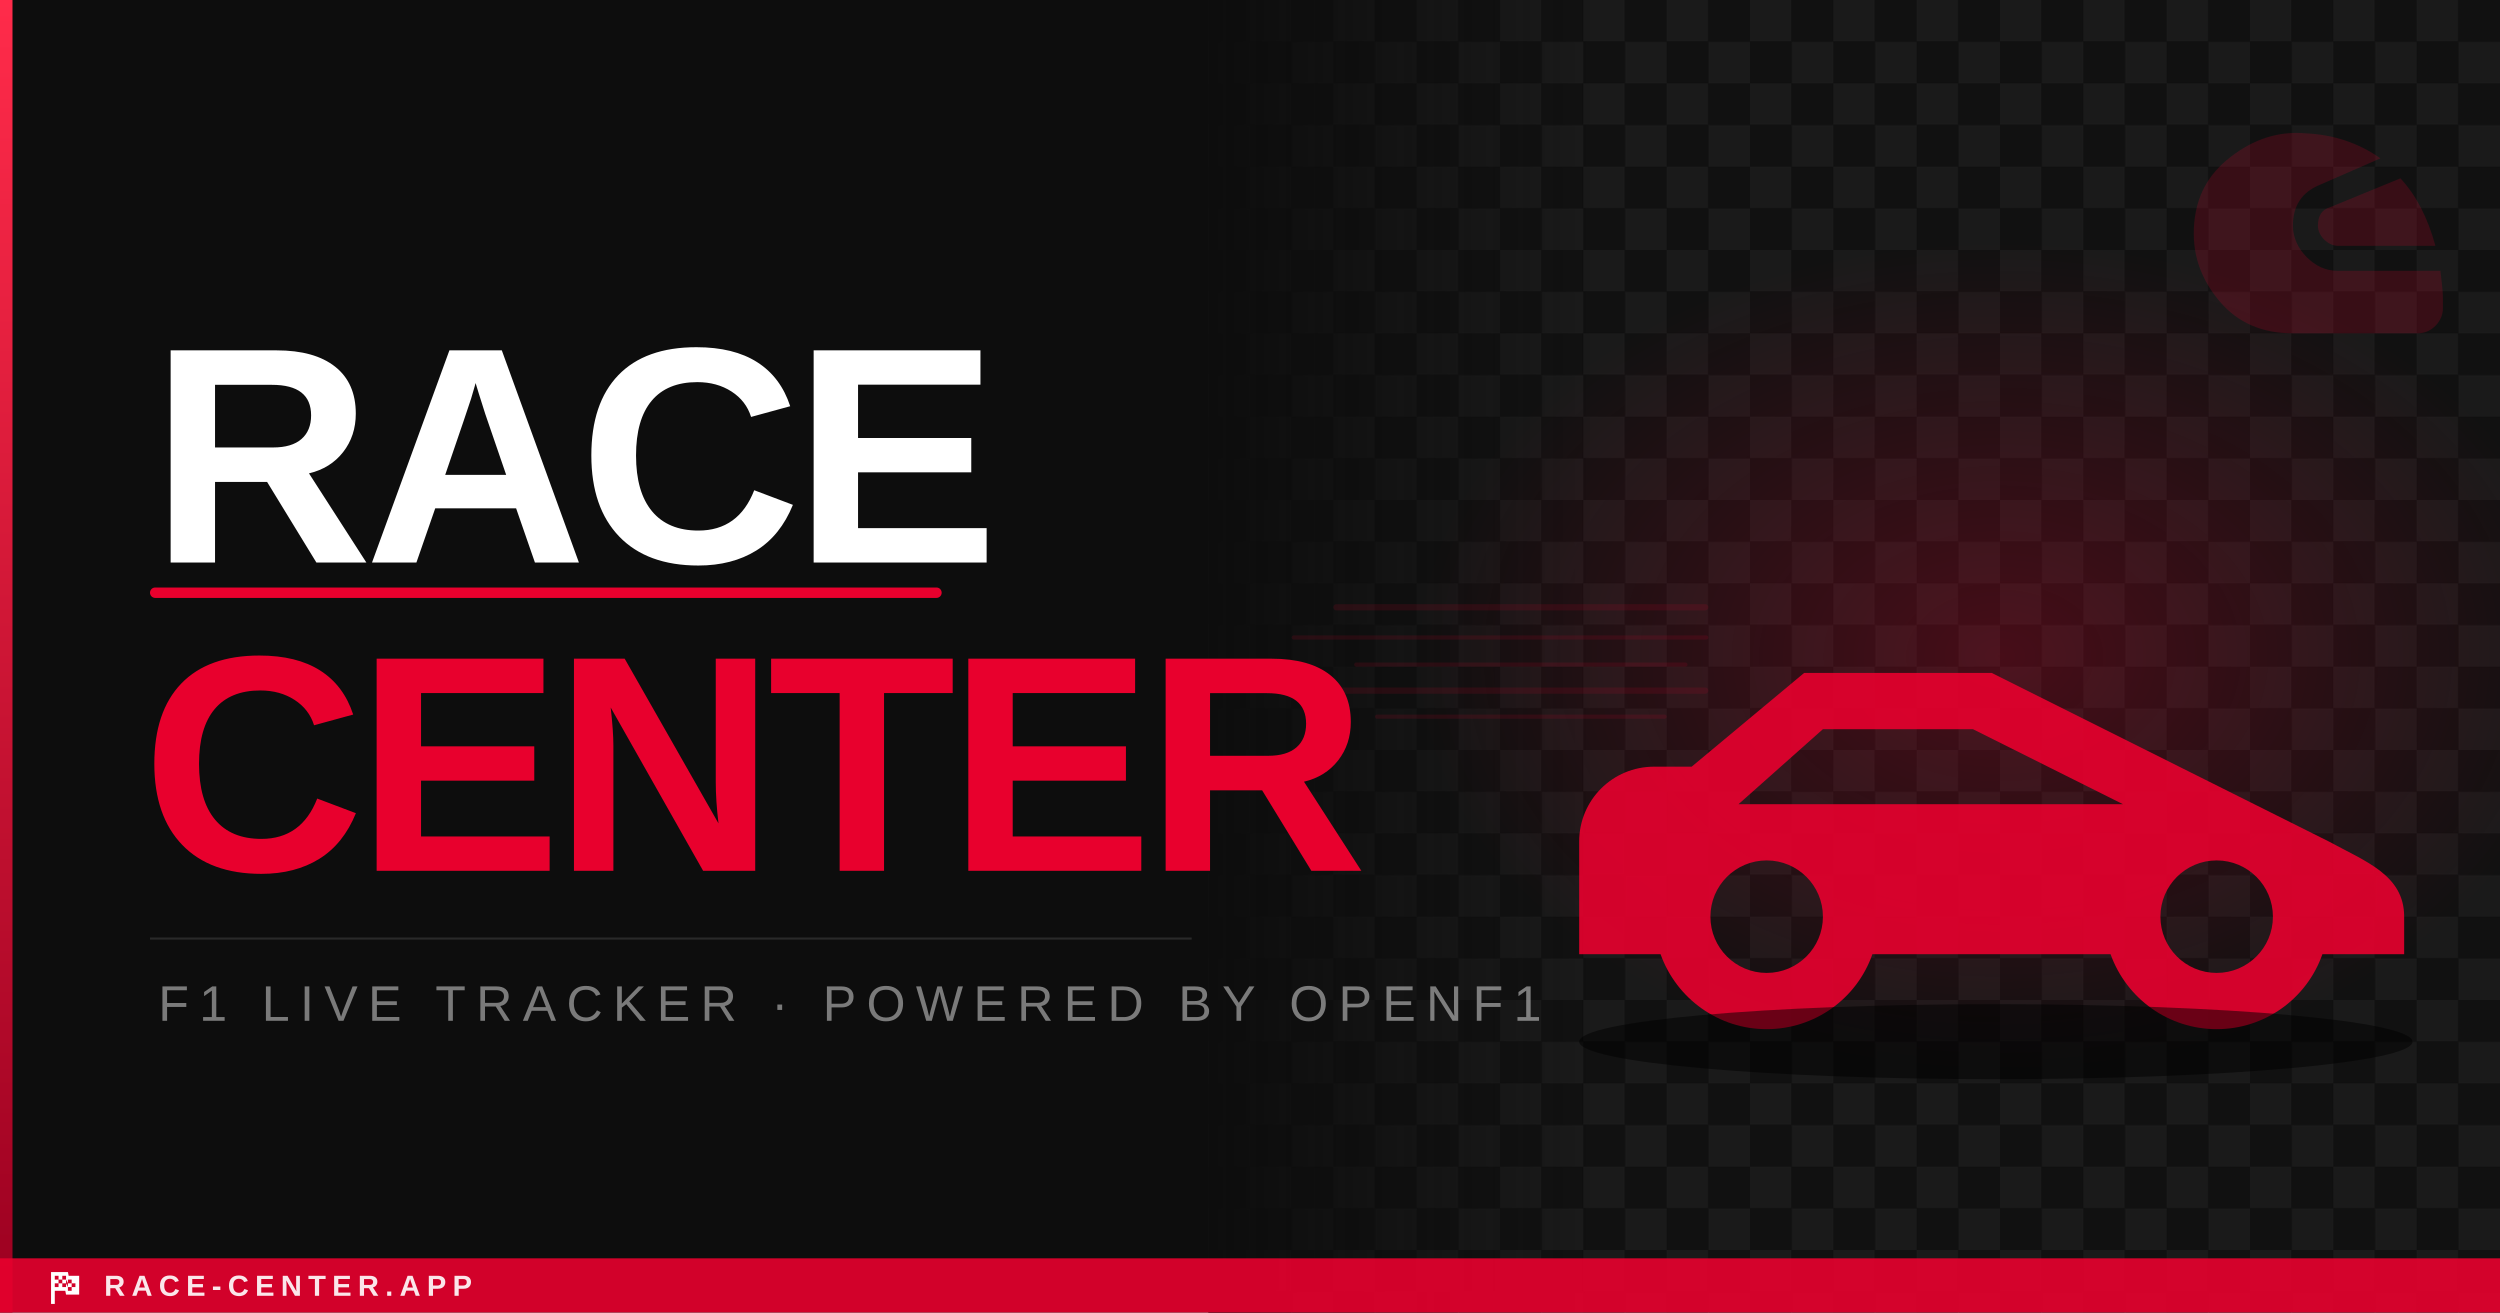
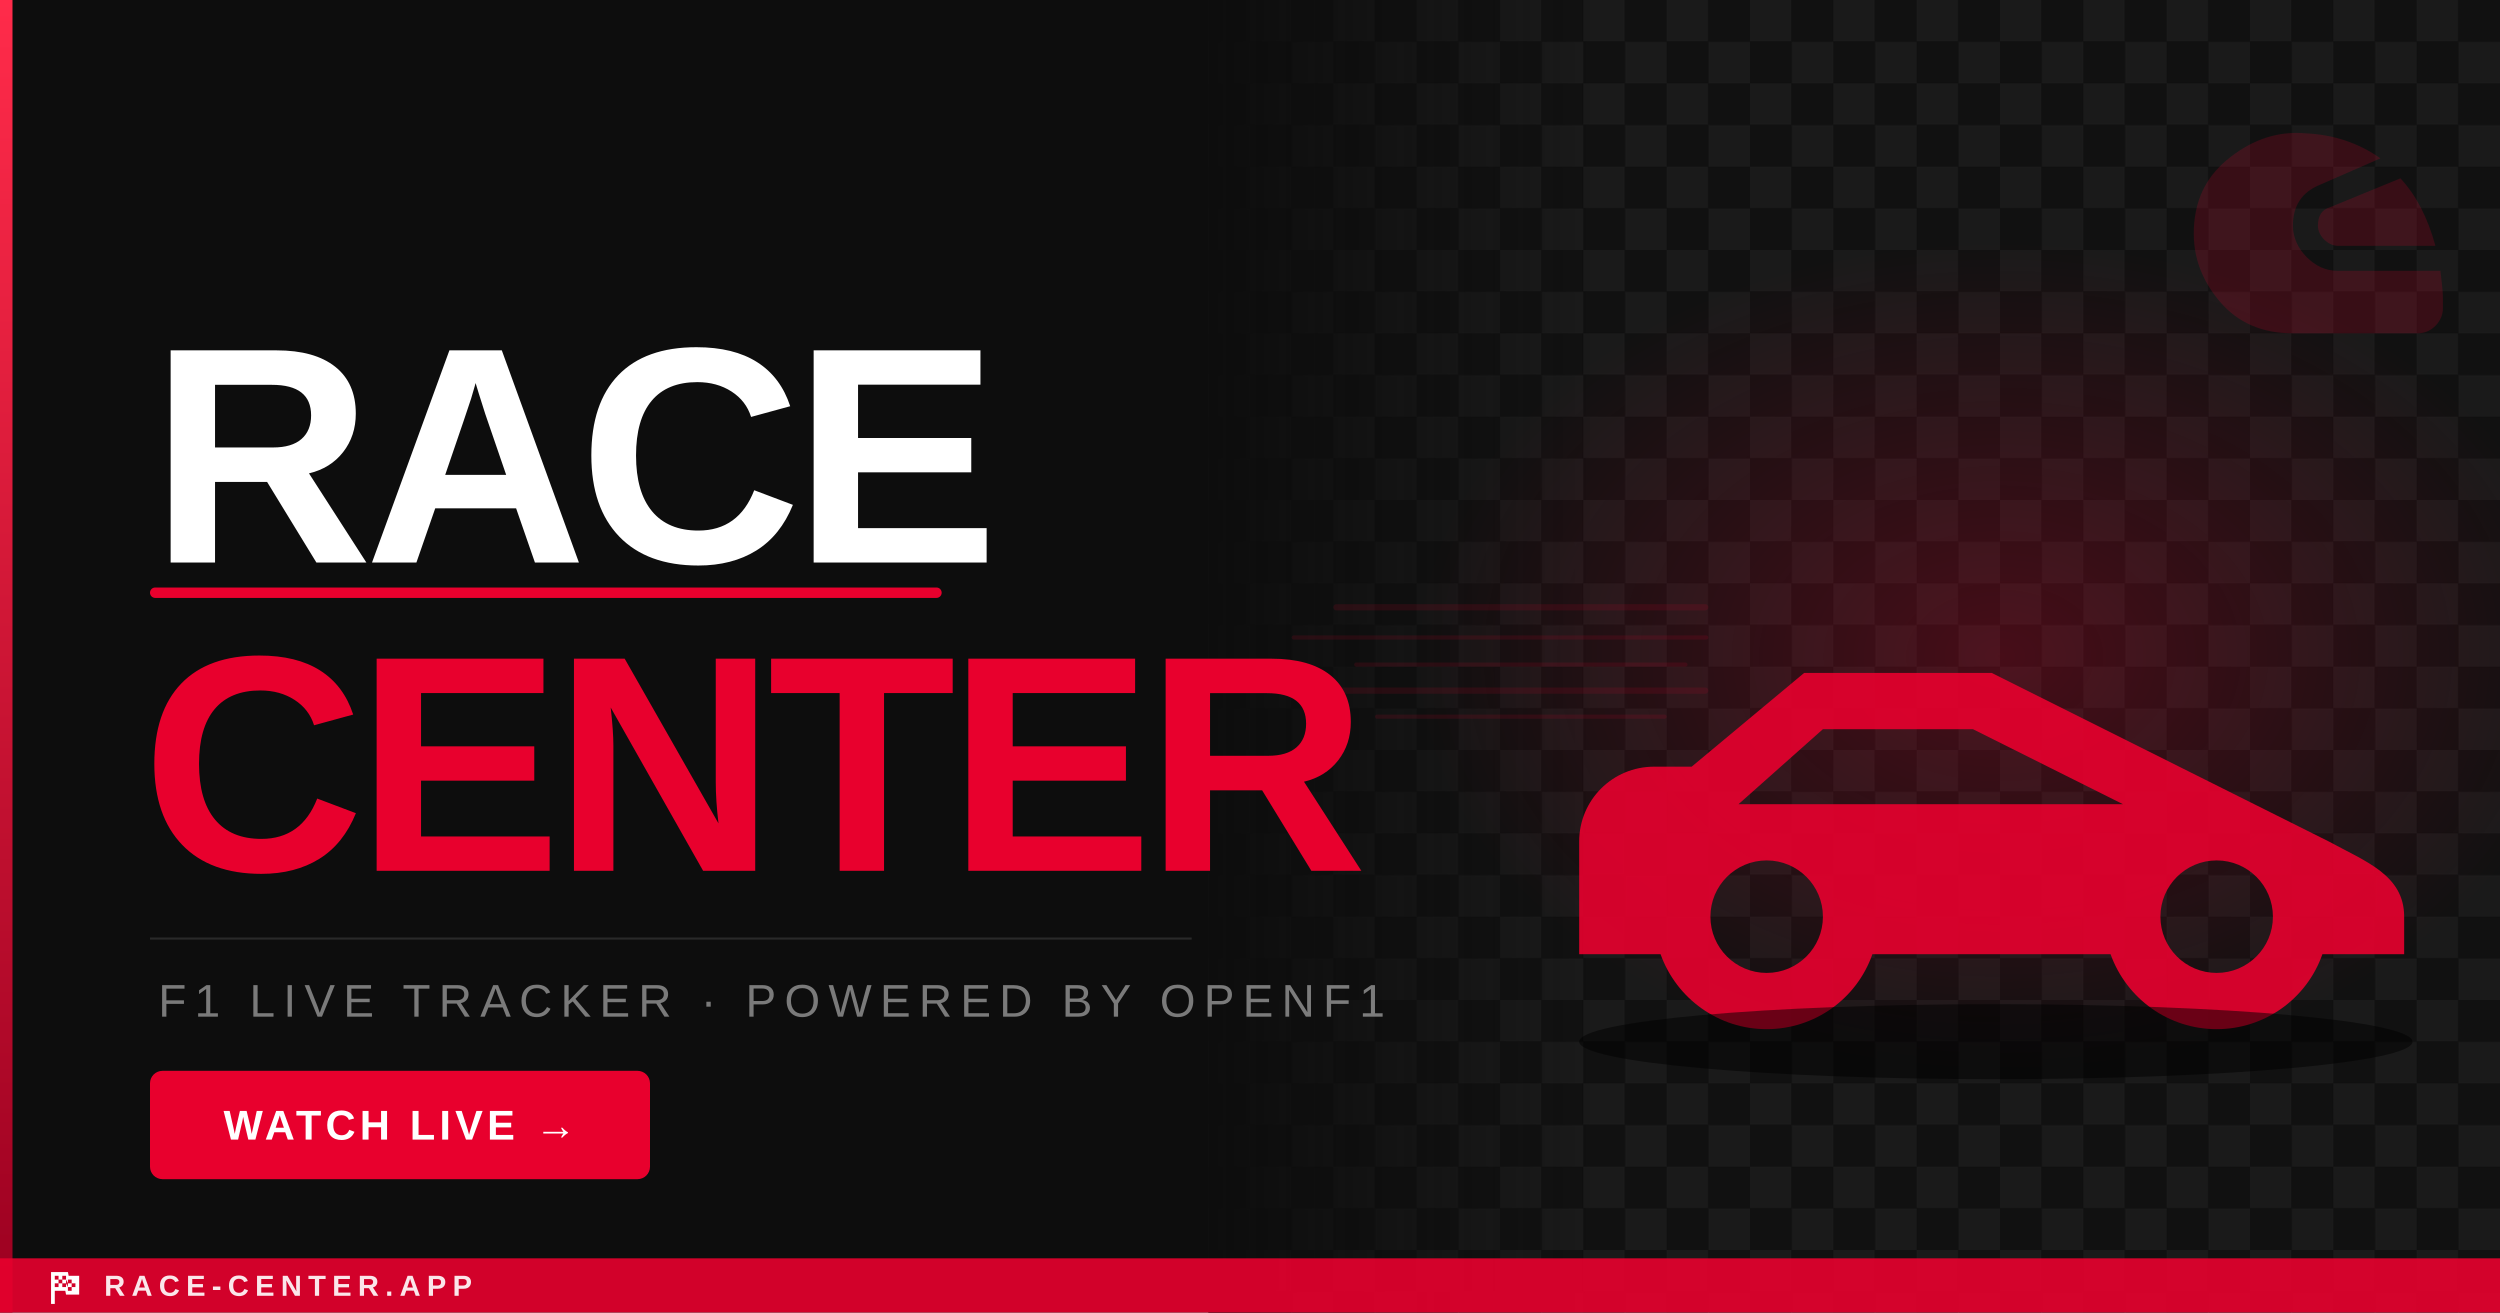
<svg xmlns="http://www.w3.org/2000/svg" width="1200" height="630" viewBox="0 0 1200 630">
  <defs>
    <pattern id="checker" x="0" y="0" width="40" height="40" patternUnits="userSpaceOnUse">
      <rect width="20" height="20" fill="#1a1a1a" />
      <rect x="20" y="0" width="20" height="20" fill="#111111" />
      <rect x="0" y="20" width="20" height="20" fill="#111111" />
      <rect x="20" y="20" width="20" height="20" fill="#1a1a1a" />
    </pattern>
    <radialGradient id="glow" cx="50%" cy="50%" r="50%">
      <stop offset="0%" stop-color="#e8002d" stop-opacity="0.25" />
      <stop offset="100%" stop-color="#e8002d" stop-opacity="0" />
    </radialGradient>
    <linearGradient id="checkerFade" x1="0%" y1="0%" x2="100%" y2="0%">
      <stop offset="0%" stop-color="#0d0d0d" stop-opacity="1" />
      <stop offset="30%" stop-color="#0d0d0d" stop-opacity="0" />
    </linearGradient>
    <linearGradient id="barGrad" x1="0%" y1="0%" x2="0%" y2="100%">
      <stop offset="0%" stop-color="#ff2b4a" />
      <stop offset="100%" stop-color="#9b0020" />
    </linearGradient>
  </defs>
  <rect width="1200" height="630" fill="#0d0d0d" />
  <rect x="580" y="0" width="620" height="630" fill="url(#checker)" />
  <rect x="580" y="0" width="620" height="630" fill="url(#checkerFade)" />
  <ellipse cx="960" cy="315" rx="280" ry="200" fill="url(#glow)" />
  <g transform="translate(740, 170) scale(18)">
    <path fill="#e8002d" opacity="0.9" d="M12 8.5H7L4 11H3c-1.11 0-2 .89-2 2v3h2.17c.43 1.2 1.56 2 2.83 2s2.4-.8 2.82-2h6.35c.43 1.2 1.56 2 2.83 2s2.4-.8 2.82-2H23v-1c0-1.11-1.03-1.47-2-2zM5.25 12l2.25-2h4l4 2zM6 13.5A1.5 1.5 0 0 1 7.5 15A1.5 1.5 0 0 1 6 16.5A1.5 1.5 0 0 1 4.5 15A1.5 1.5 0 0 1 6 13.5m12 0a1.5 1.5 0 0 1 1.5 1.5a1.5 1.5 0 0 1-1.5 1.5a1.5 1.5 0 0 1-1.5-1.5a1.5 1.5 0 0 1 1.5-1.5" />
  </g>
  <ellipse cx="958" cy="500" rx="200" ry="18" fill="#000" opacity="0.5" />
  <g transform="translate(1040, 40) scale(6)" opacity="0.18">
    <path fill="#e8002d" d="M2.2 11.2c-.2 2.4.5 4.4 2 6.2S7.7 20 10.1 20h10c.5 0 1-.2 1.4-.6s.6-.9.6-1.4v-.8c0-.6-.1-1.3-.2-2.2h-8.2c-1 0-1.8-.4-2.5-1.1s-1.1-1.6-1.1-2.5c0-1.6.7-2.7 2.2-3.3L17.1 6c-1.7-1.2-3.7-1.9-6-2c-2.2-.2-4.2.5-6 1.9S2.4 9 2.2 11.2m9.9.2c0 .4.2.8.5 1.1s.7.5 1.1.5h7.8c-.6-2.2-1.5-4-2.8-5.4l-5.6 2.3c-.7.2-1 .7-1 1.5" />
  </g>
  <rect x="0" y="0" width="6" height="630" fill="url(#barGrad)" />
  <g opacity="0.12" fill="#e8002d">
    <rect x="640" y="290" width="180" height="3" rx="1.5" />
    <rect x="620" y="305" width="200" height="2" rx="1" />
    <rect x="650" y="318" width="160" height="2" rx="1" />
    <rect x="630" y="330" width="190" height="3" rx="1.5" />
    <rect x="660" y="343" width="140" height="2" rx="1" />
  </g>
  <text x="72" y="270" font-family="Helvetica Neue, Arial Black, Arial, sans-serif" font-weight="900" font-size="148" fill="#ffffff" letter-spacing="-4">RACE</text>
  <rect x="72" y="282" width="380" height="5" rx="2.5" fill="#e8002d" />
  <text x="68" y="418" font-family="Helvetica Neue, Arial Black, Arial, sans-serif" font-weight="900" font-size="148" fill="#e8002d" letter-spacing="-4">CENTER</text>
  <rect x="72" y="450" width="500" height="1" fill="rgba(255,255,255,0.12)" />
-   <text x="76" y="490" font-family="Helvetica Neue, Arial, sans-serif" font-weight="400" font-size="24" fill="rgba(255,255,255,0.45)" letter-spacing="5">F1 LIVE TRACKER · POWERED BY OPENF1</text>
+   <text x="76" y="488" font-family="Helvetica Neue, Arial, sans-serif" font-weight="400" font-size="22" fill="rgba(255,255,255,0.45)" letter-spacing="4">F1 LIVE TRACKER · POWERED BY OPENF1</text>
+   <rect x="72" y="514" width="240" height="52" rx="6" fill="#e8002d" />
+   <text x="192" y="547" font-family="Helvetica Neue, Arial, sans-serif" font-weight="700" font-size="20" fill="white" letter-spacing="2" text-anchor="middle">WATCH LIVE →</text>
  <rect x="0" y="604" width="1200" height="26" fill="#e8002d" opacity="0.9" />
  <g transform="translate(20, 607) scale(0.9)">
    <path fill="white" d="M14.4 6H20v10h-7l-.4-2H7v7H5V4h9zm-.4 8h2v-2h2v-2h-2V8h-2v2l-1-2V6h-2v2H9V6H7v2h2v2H7v2h2v-2h2v2h2v-2l1 2zm-3-4V8h2v2zm3 0h2v2h-2z" />
  </g>
  <text x="50" y="622" font-family="Helvetica Neue, Arial, sans-serif" font-weight="600" font-size="14" fill="white" letter-spacing="3" opacity="0.9">RACE-CENTER.APP</text>
</svg>
